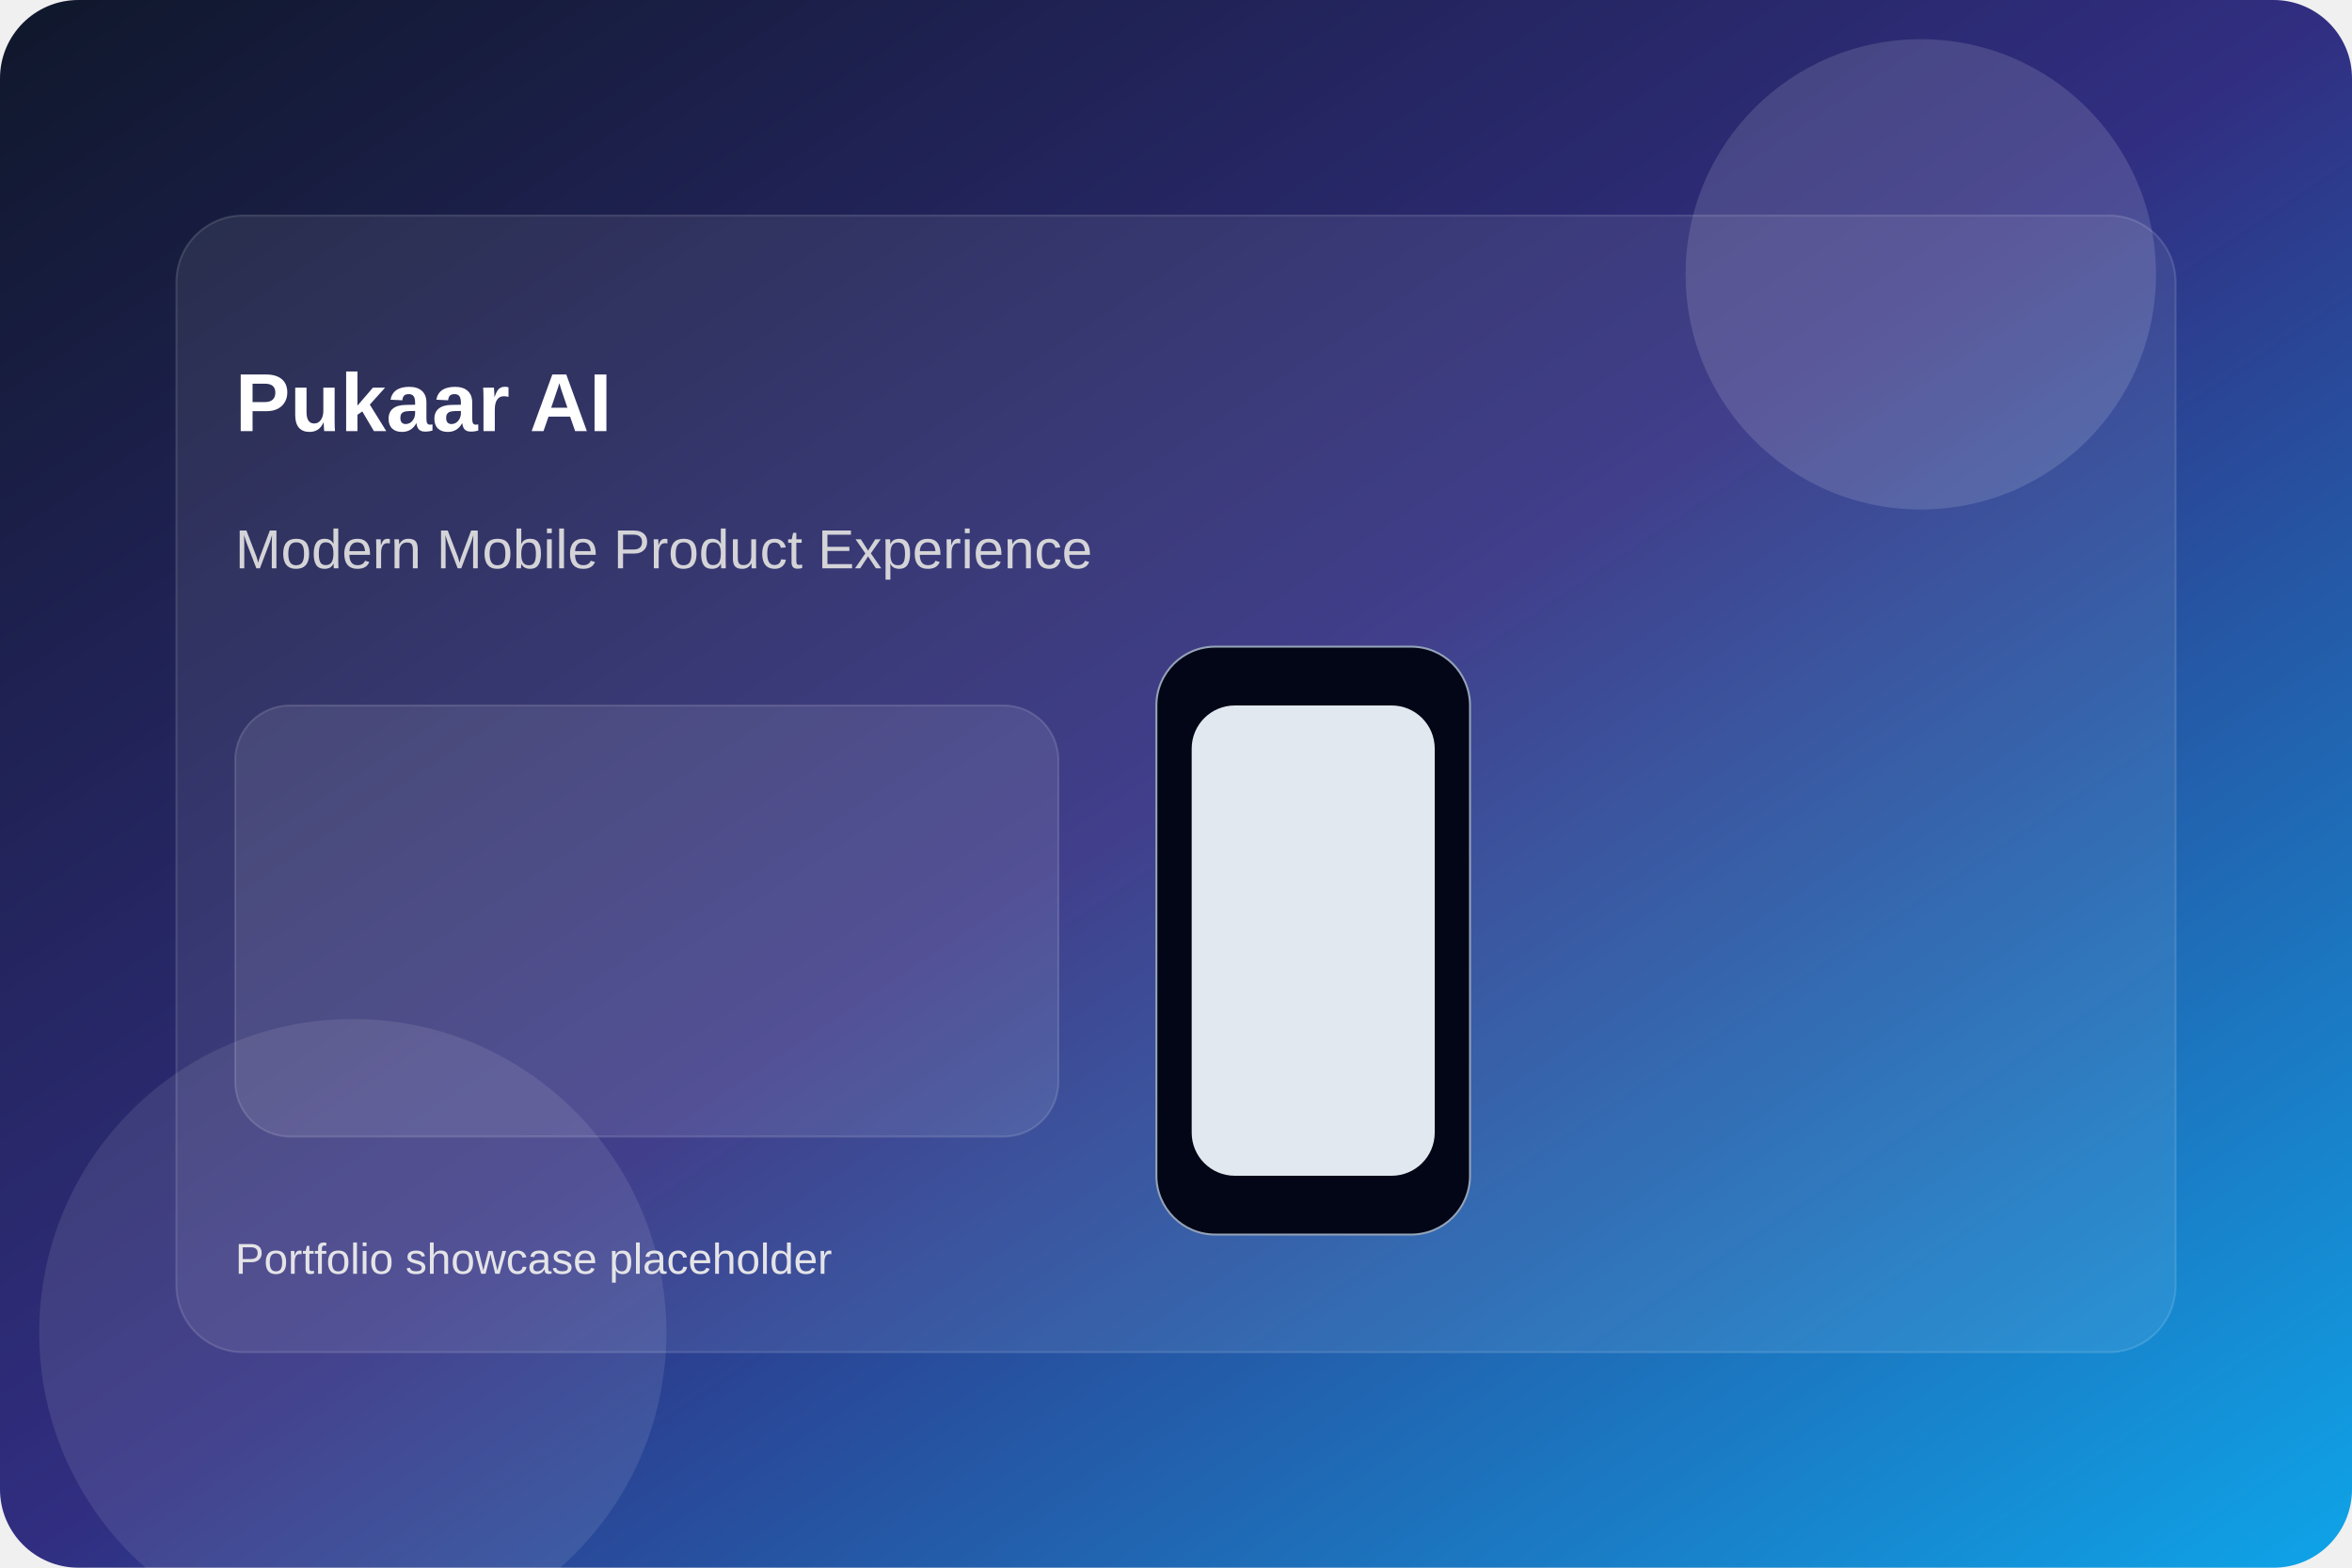
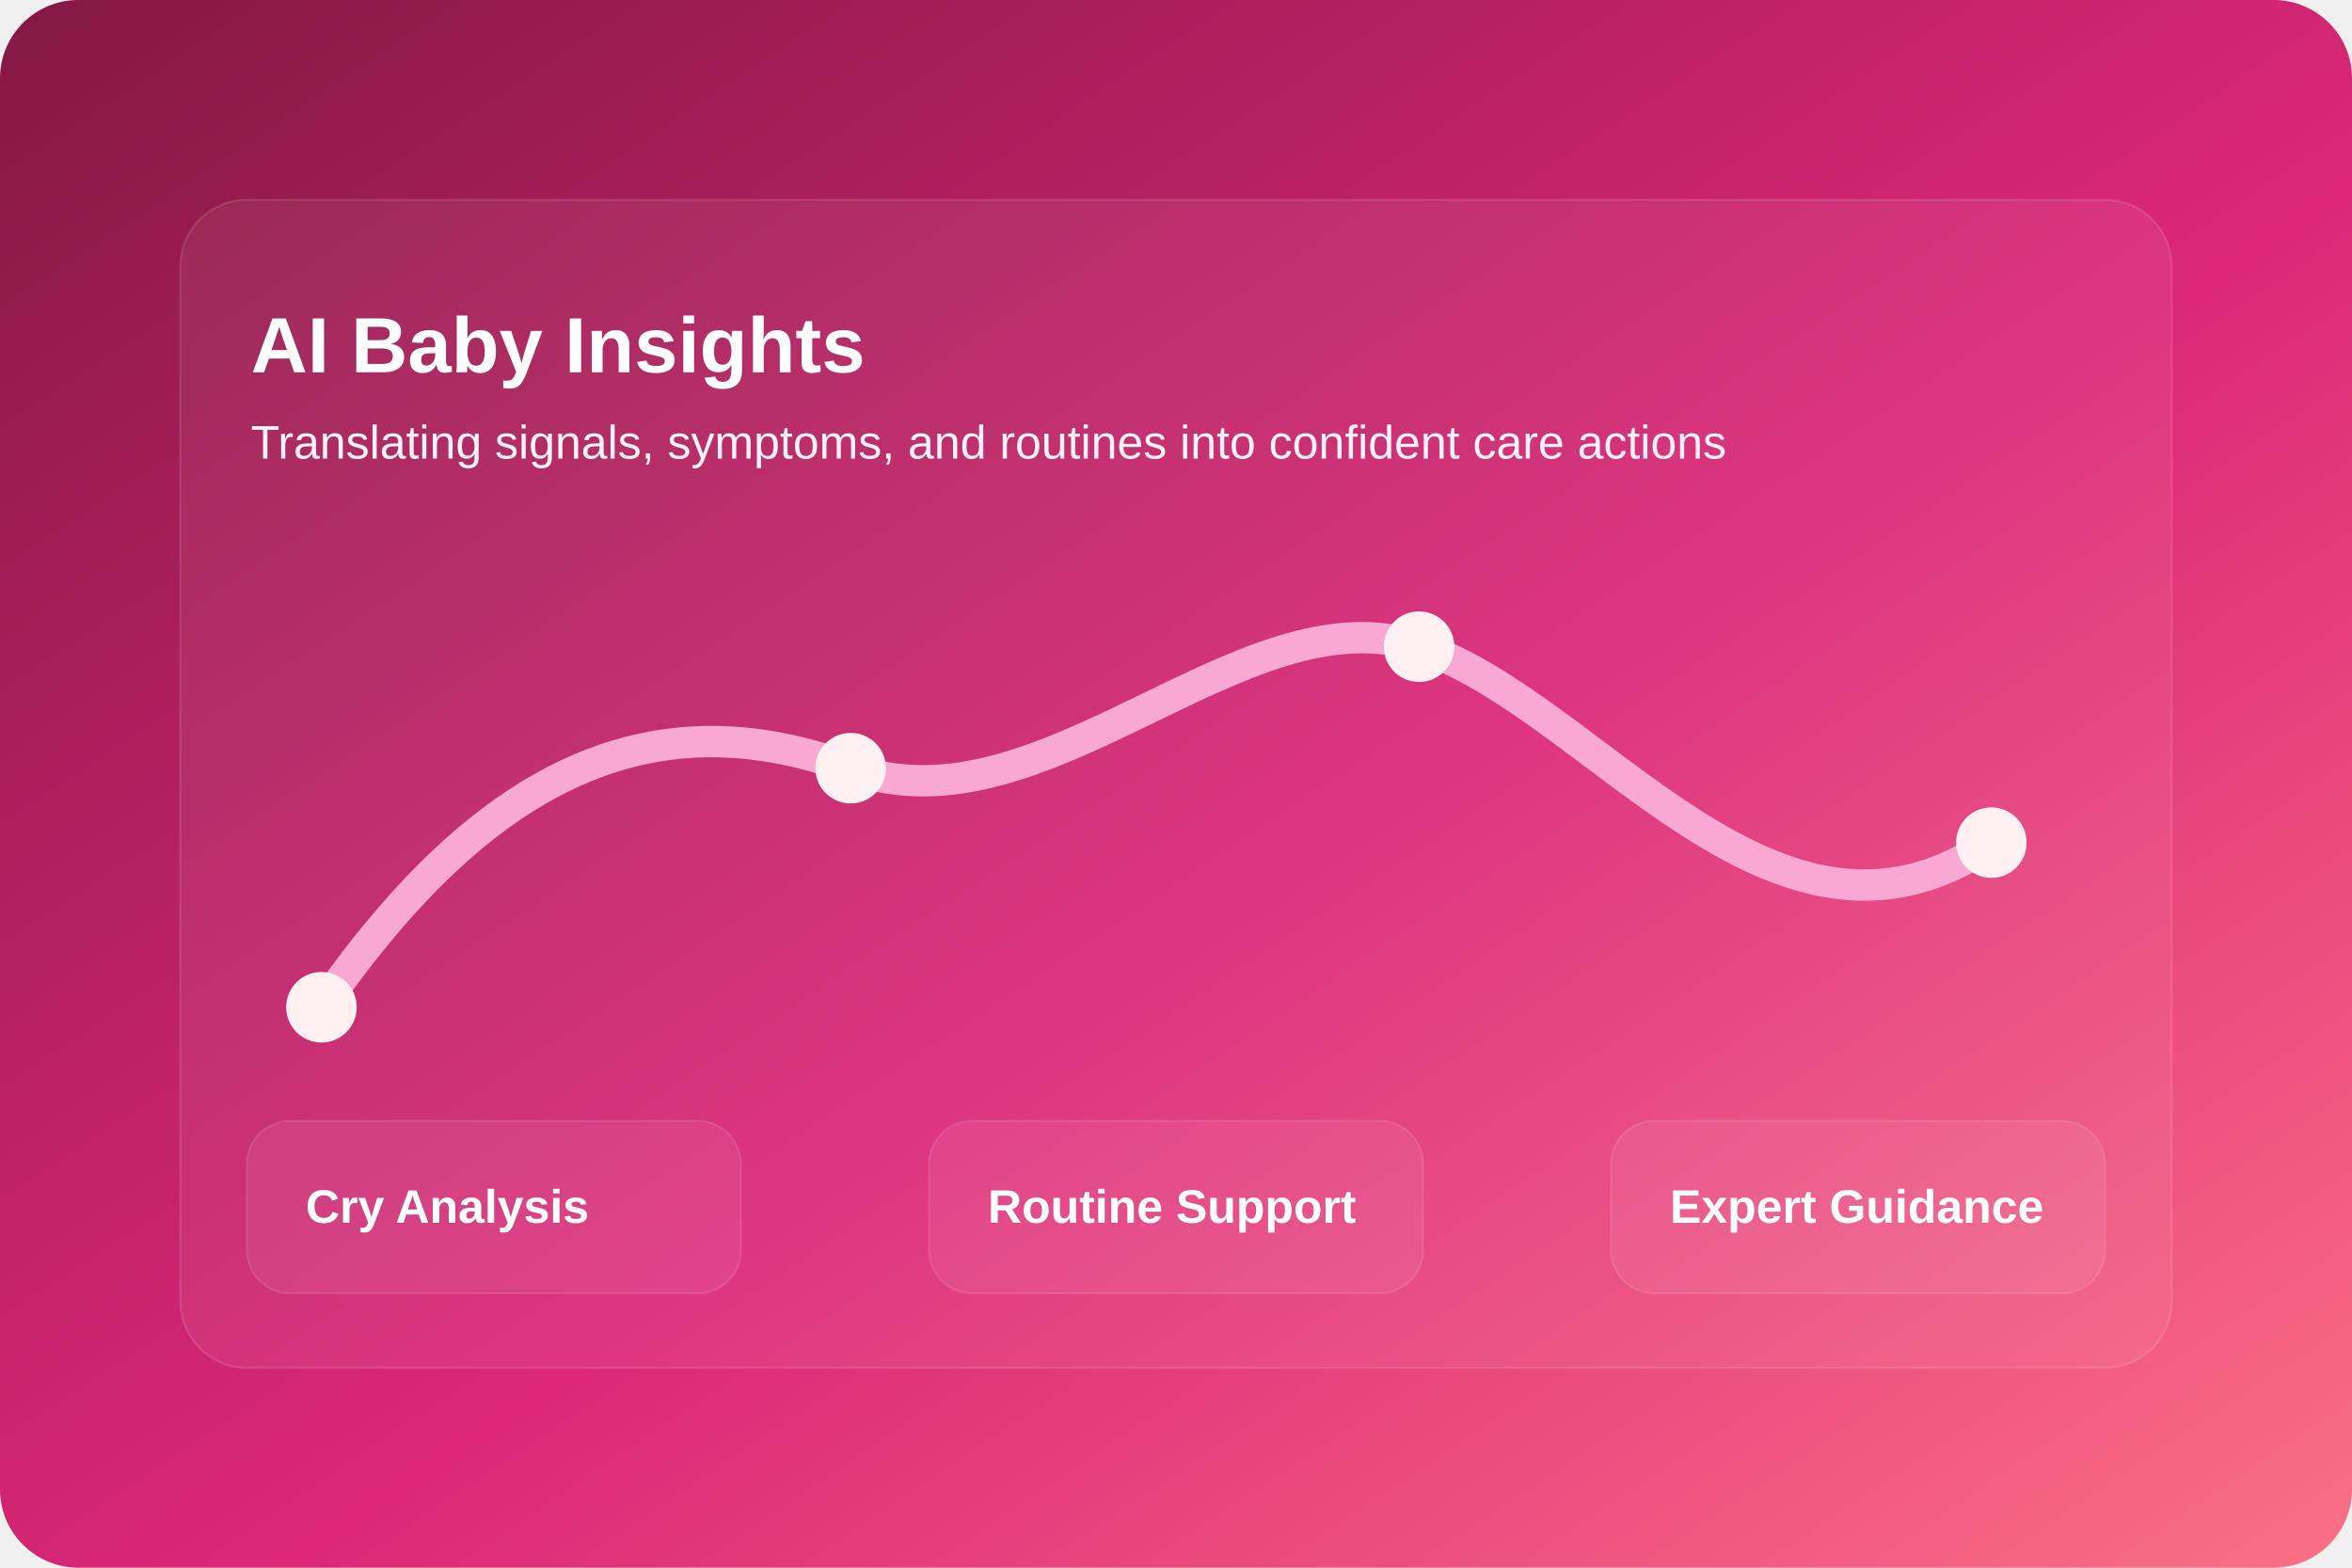
<svg xmlns="http://www.w3.org/2000/svg" width="1200" height="800" viewBox="0 0 1200 800">
  <defs>
    <linearGradient id="bg" x1="0" x2="1" y1="0" y2="1">
-       <stop offset="0%" stop-color="#0f172a" />
-       <stop offset="50%" stop-color="#312e81" />
-       <stop offset="100%" stop-color="#0ea5e9" />
+       <stop offset="0%" stop-color="#831843" />
+       <stop offset="55%" stop-color="#db2777" />
+       <stop offset="100%" stop-color="#fb7185" />
    </linearGradient>
  </defs>
-   <rect width="1200" height="800" fill="url(#bg)" rx="40" />
-   <circle cx="980" cy="140" r="120" fill="#ffffff22" />
-   <circle cx="180" cy="680" r="160" fill="#ffffff18" />
-   <rect x="90" y="110" width="1020" height="580" rx="34" fill="#ffffff14" stroke="#ffffff22" />
-   <text x="120" y="220" fill="white" font-size="42" font-family="Arial, sans-serif" font-weight="700">Pukaar AI</text>
-   <text x="120" y="290" fill="#d4d4d8" font-size="28" font-family="Arial, sans-serif">Modern Mobile Product Experience</text>
-   <rect x="120" y="360" width="420" height="220" rx="28" fill="#ffffff18" stroke="#ffffff22" />
-   <rect x="590" y="330" width="160" height="300" rx="30" fill="#020617" stroke="#94a3b8" />
-   <rect x="608" y="360" width="124" height="240" rx="22" fill="#e2e8f0" />
-   <text x="120" y="650" fill="#e4e4e7" font-size="22" font-family="Arial, sans-serif">Portfolio showcase placeholder</text>
+   <rect width="1200" height="800" rx="40" fill="url(#bg)" />
+   <rect x="92" y="102" width="1016" height="596" rx="34" fill="#ffffff10" stroke="#ffffff1f" />
+   <text x="128" y="190" fill="#ffffff" font-size="40" font-family="Arial, sans-serif" font-weight="700">AI Baby Insights</text>
+   <text x="128" y="234" fill="#fdf2f8" font-size="24" font-family="Arial, sans-serif">Translating signals, symptoms, and routines into confident care actions</text>
+   <path d="M164 514 C250 390 336 356 434 392 C532 428 634 300 724 330 C814 360 906 506 1016 430" fill="none" stroke="#f9a8d4" stroke-width="16" stroke-linecap="round" />
+   <circle cx="164" cy="514" r="18" fill="#fff1f2" />
+   <circle cx="434" cy="392" r="18" fill="#fff1f2" />
+   <circle cx="724" cy="330" r="18" fill="#fff1f2" />
+   <circle cx="1016" cy="430" r="18" fill="#fff1f2" />
+   <rect x="126" y="572" width="252" height="88" rx="22" fill="#ffffff12" stroke="#ffffff1c" />
+   <text x="156" y="624" fill="#ffffff" font-size="24" font-family="Arial, sans-serif" font-weight="700">Cry Analysis</text>
+   <rect x="474" y="572" width="252" height="88" rx="22" fill="#ffffff12" stroke="#ffffff1c" />
+   <text x="504" y="624" fill="#ffffff" font-size="24" font-family="Arial, sans-serif" font-weight="700">Routine Support</text>
+   <rect x="822" y="572" width="252" height="88" rx="22" fill="#ffffff12" stroke="#ffffff1c" />
+   <text x="852" y="624" fill="#ffffff" font-size="24" font-family="Arial, sans-serif" font-weight="700">Expert Guidance</text>
</svg>
